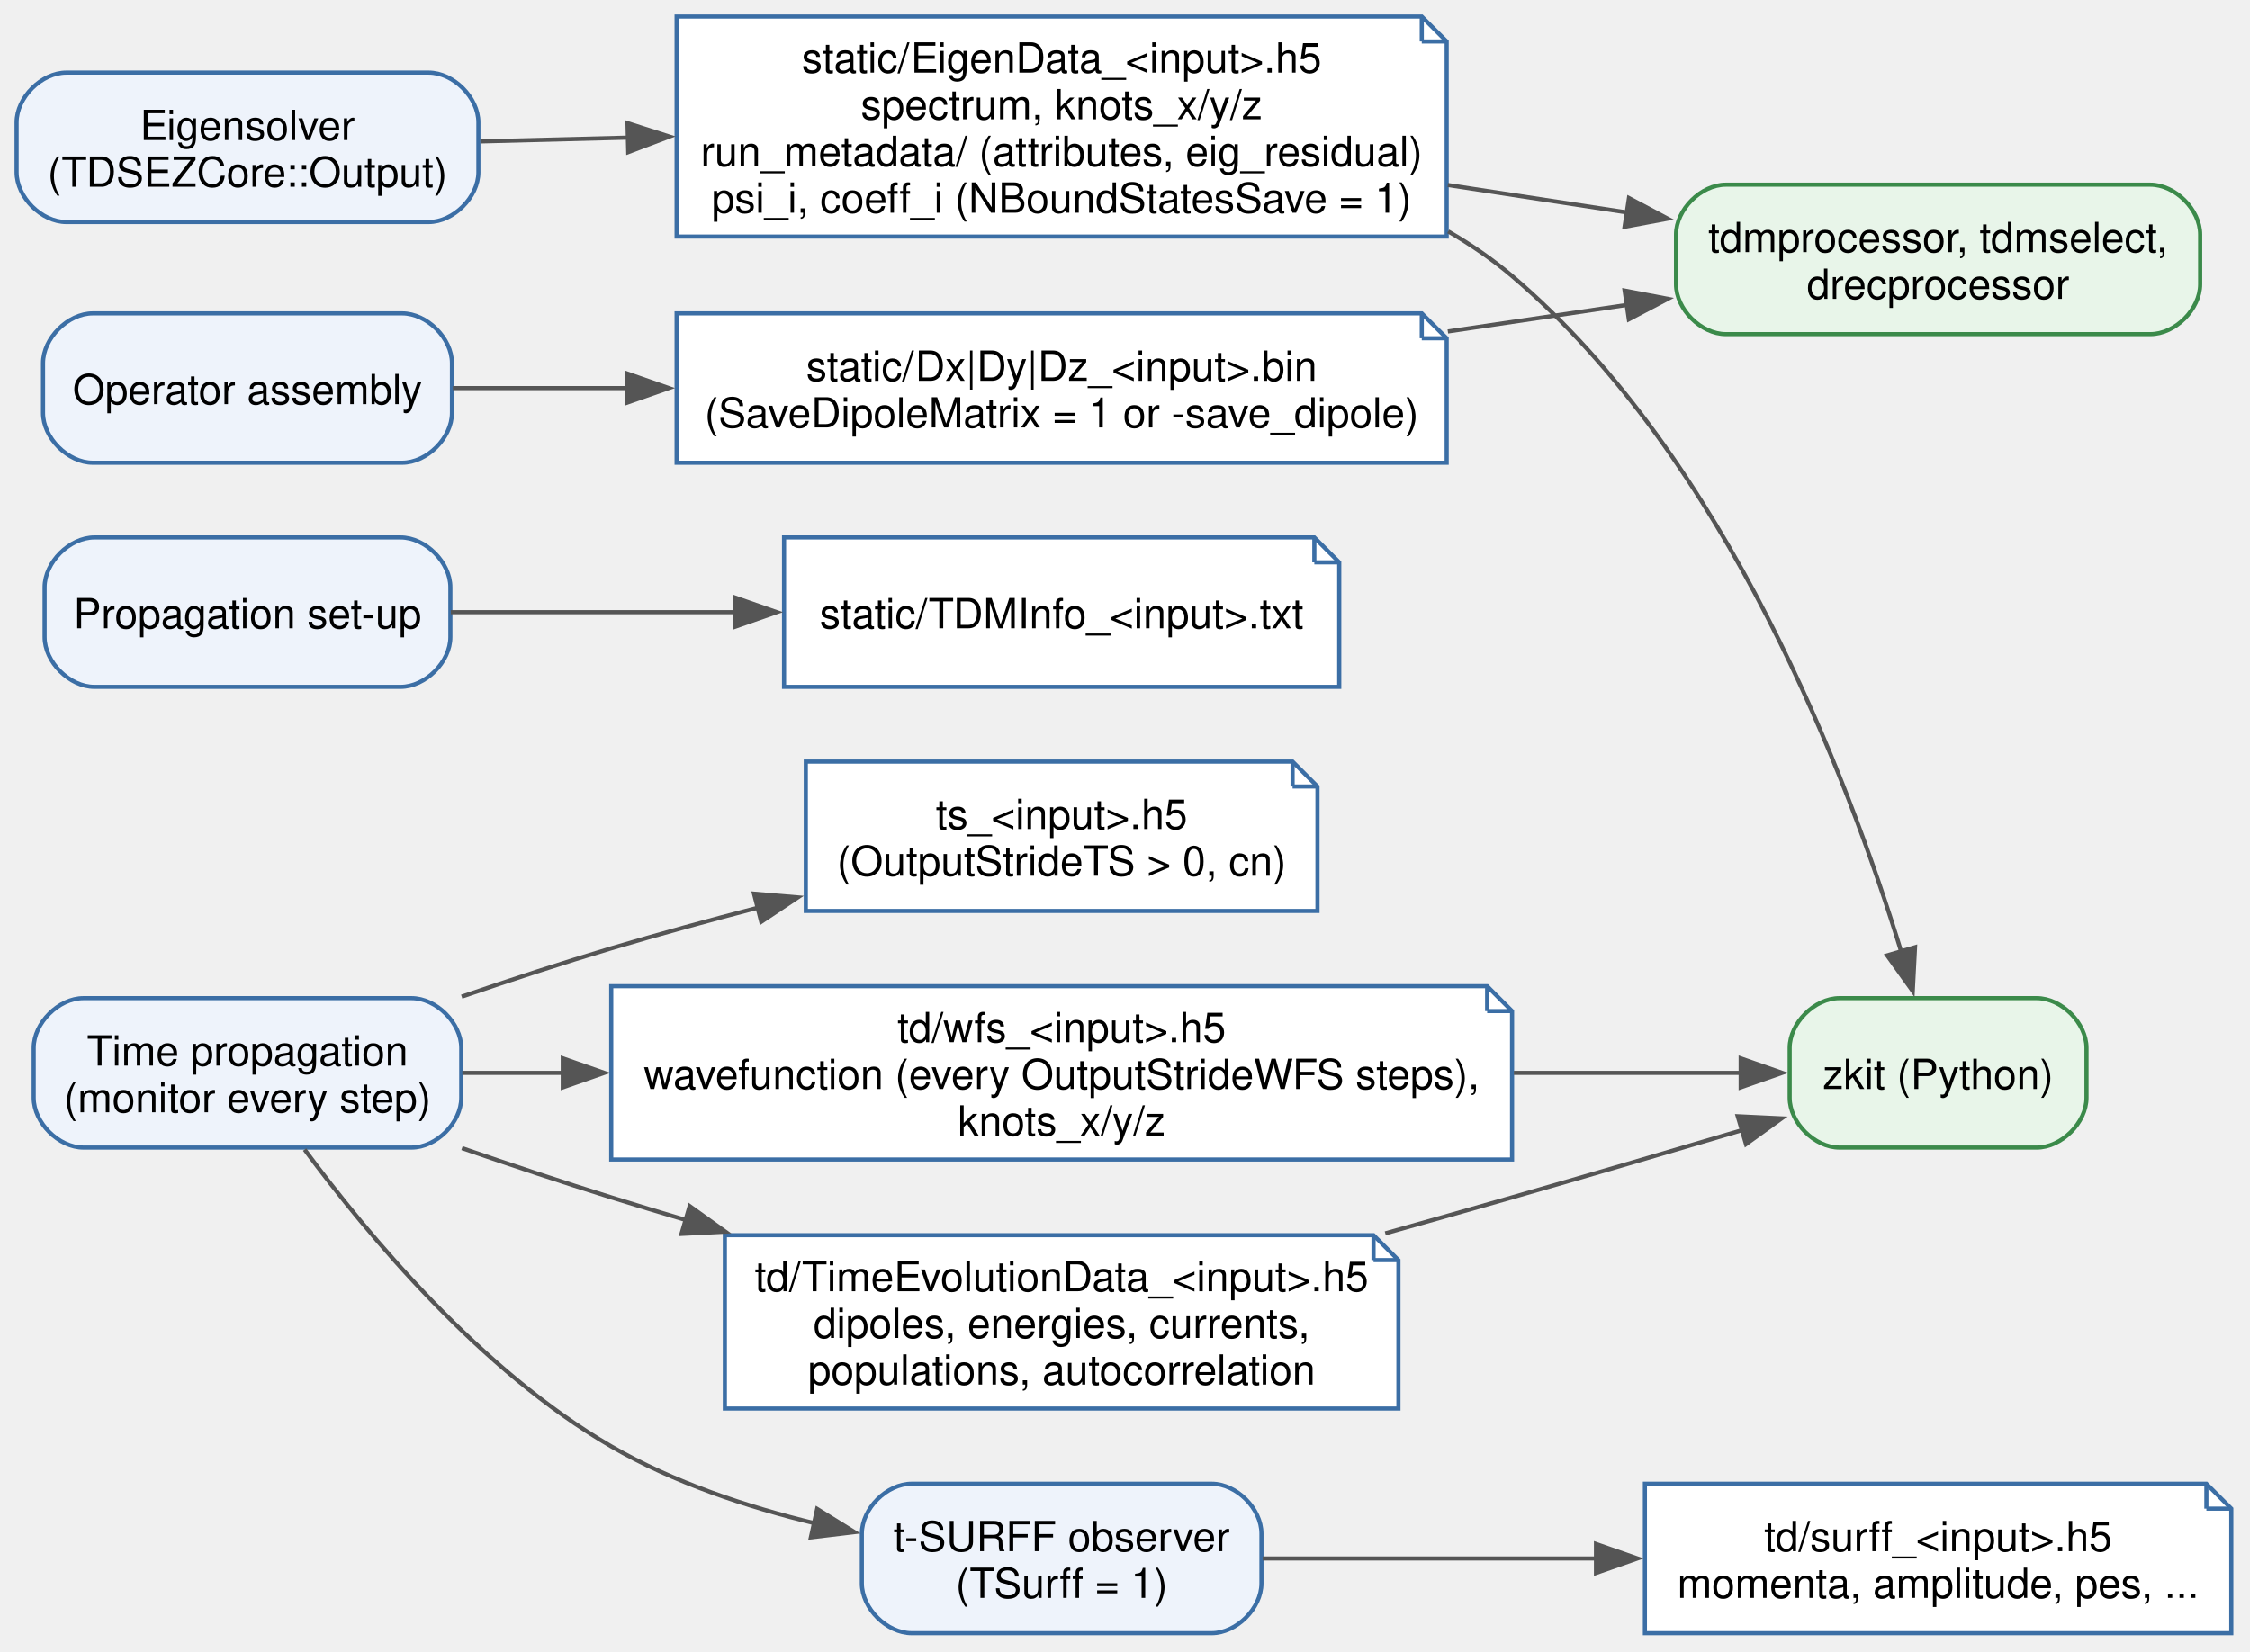
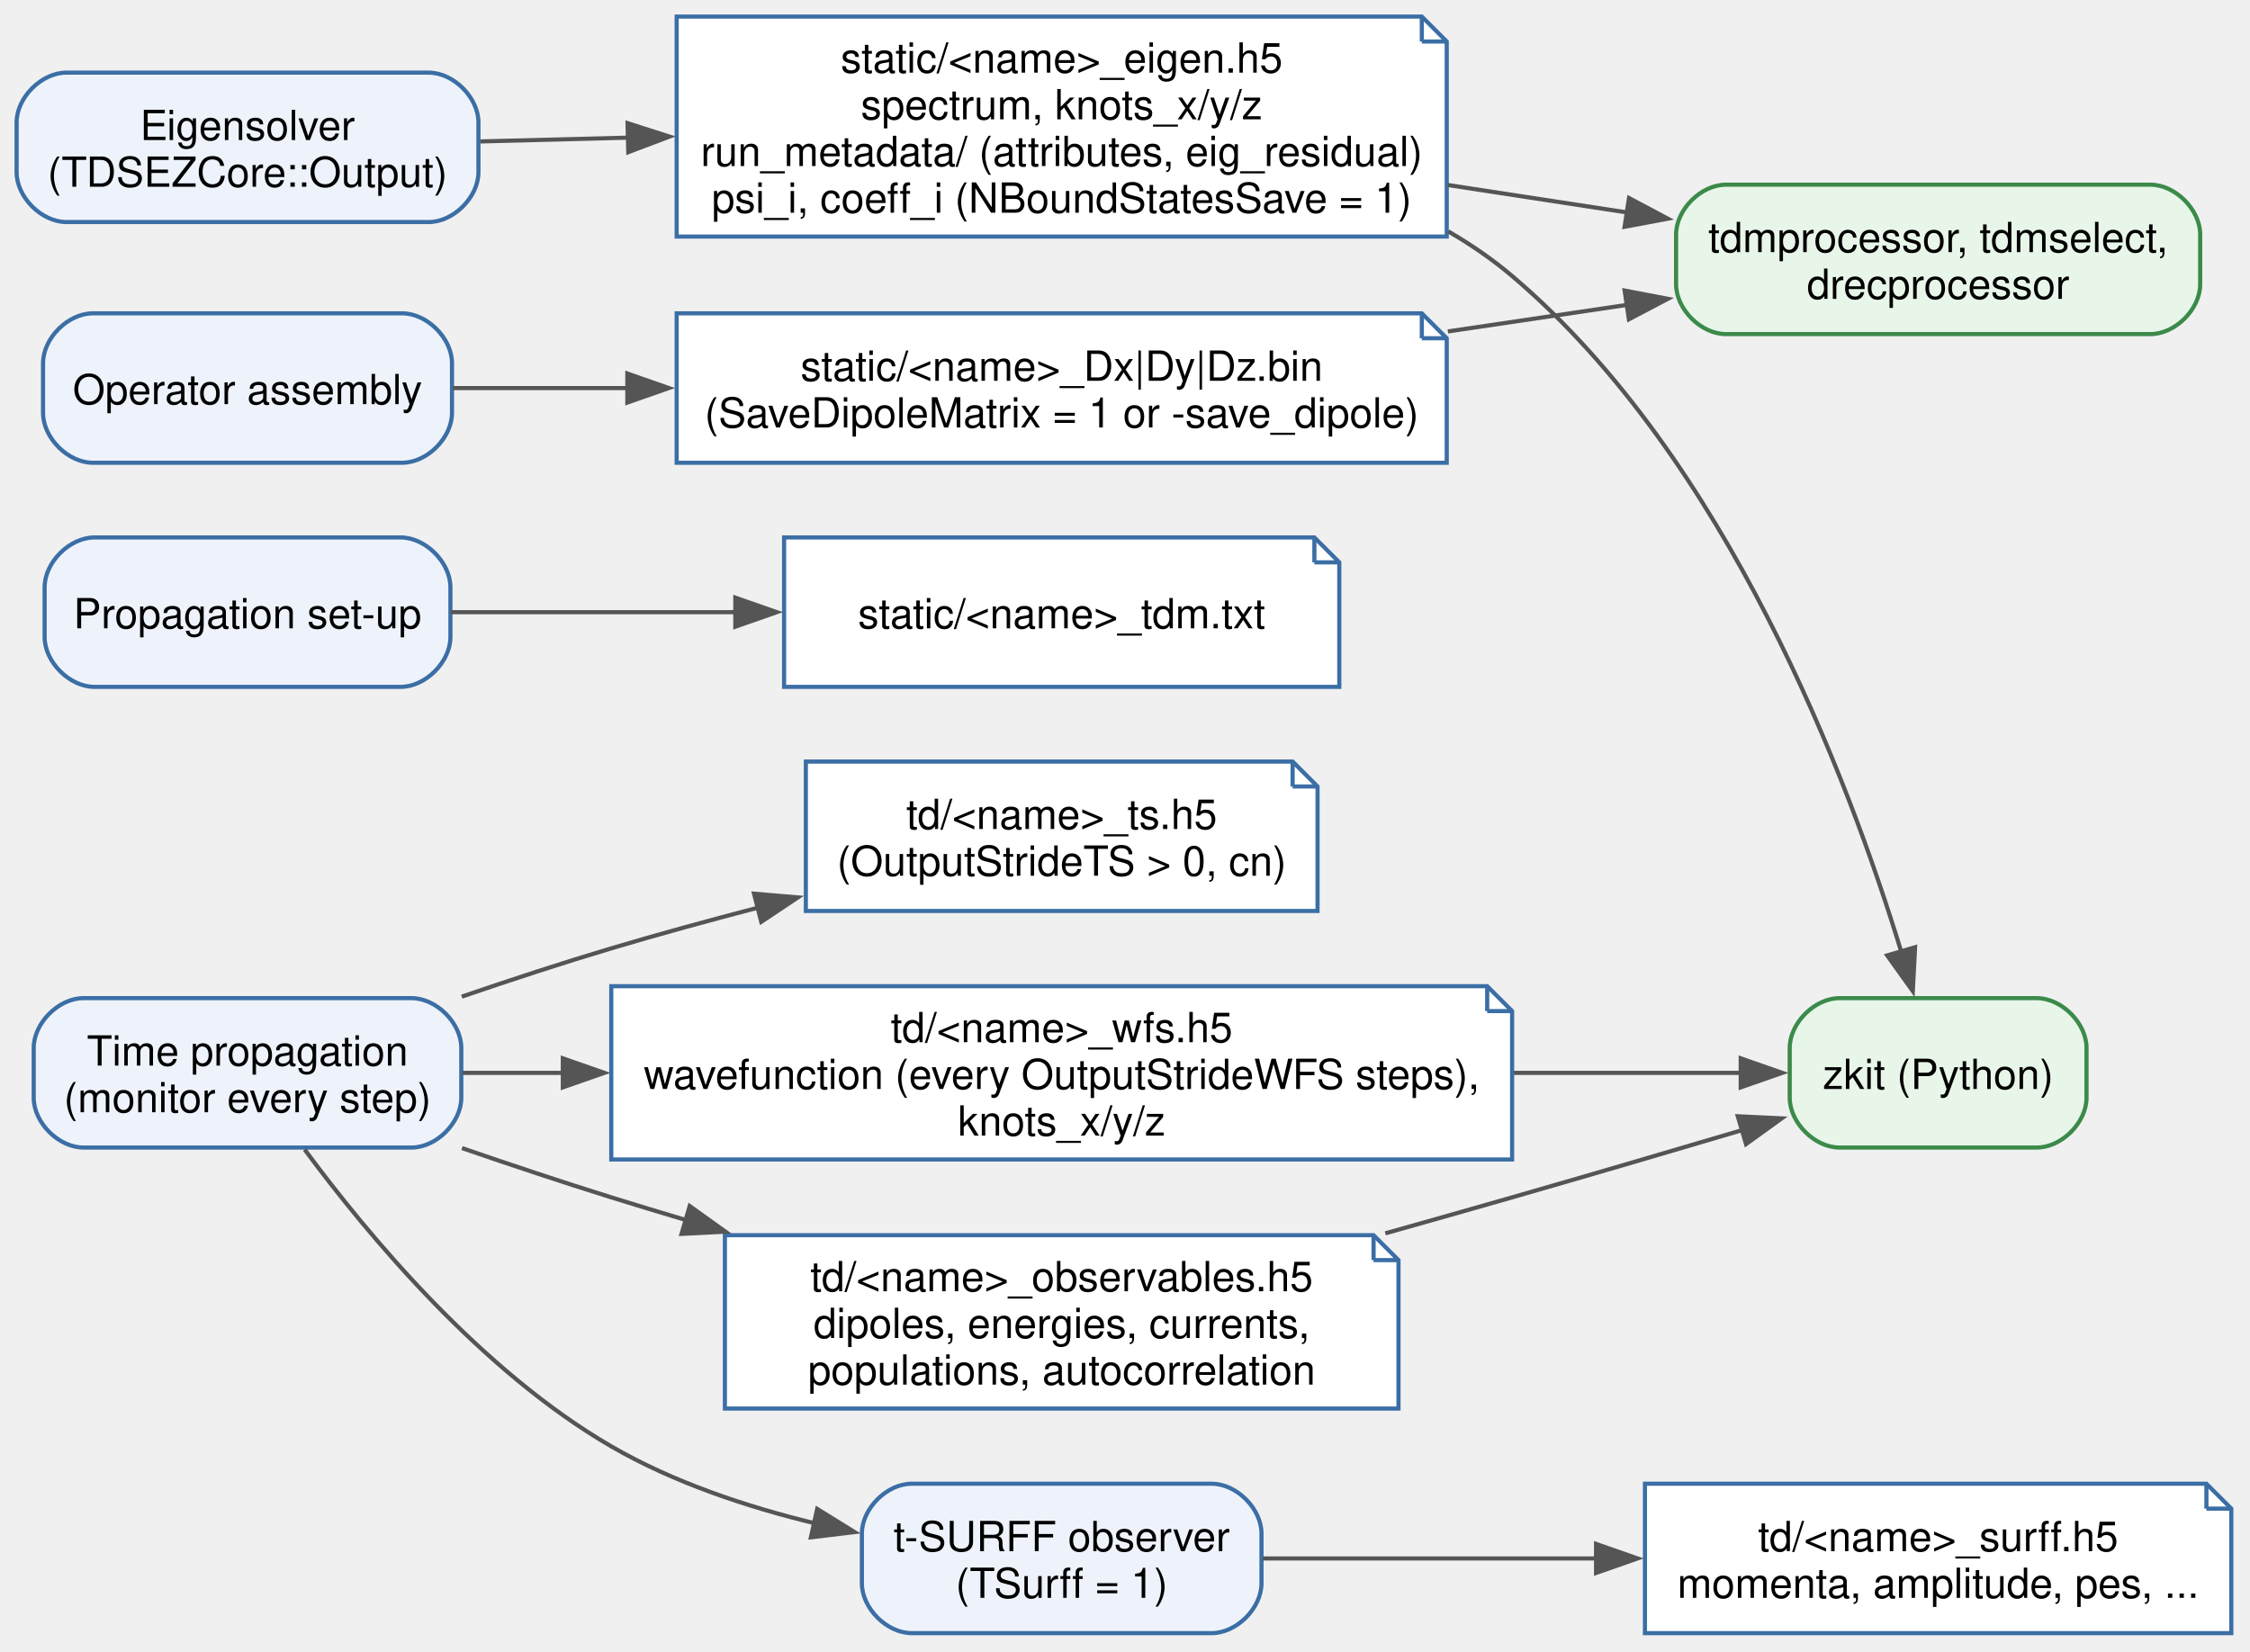
<svg xmlns="http://www.w3.org/2000/svg" width="542pt" height="398pt" viewBox="0.00 0.00 542.00 398.00">
  <g id="graph0" class="graph" transform="scale(1 1) rotate(0) translate(4 393.5)">
    <g id="node1" class="node">
      <path fill="#eef3fb" stroke="#3b6ea5" d="M99.25,-376C99.25,-376 12,-376 12,-376 6,-376 0,-370 0,-364 0,-364 0,-352 0,-352 0,-346 6,-340 12,-340 12,-340 99.25,-340 99.25,-340 105.25,-340 111.25,-346 111.25,-352 111.25,-352 111.25,-364 111.25,-364 111.25,-370 105.25,-376 99.25,-376" />
      <text xml:space="preserve" text-anchor="middle" x="55.62" y="-359.75" font-family="Helvetica,sans-Serif" font-size="10.00">Eigensolver</text>
      <text xml:space="preserve" text-anchor="middle" x="55.62" y="-348.5" font-family="Helvetica,sans-Serif" font-size="10.00">(TDSEZCore::Output)</text>
    </g>
    <g id="node2" class="node">
      <path fill="#eef3fb" stroke="#3b6ea5" d="M92.88,-318C92.88,-318 18.38,-318 18.38,-318 12.37,-318 6.37,-312 6.37,-306 6.37,-306 6.37,-294 6.37,-294 6.37,-288 12.37,-282 18.37,-282 18.37,-282 92.87,-282 92.87,-282 98.88,-282 104.88,-288 104.88,-294 104.88,-294 104.88,-306 104.88,-306 104.88,-312 98.88,-318 92.88,-318" />
      <text xml:space="preserve" text-anchor="middle" x="55.62" y="-296.12" font-family="Helvetica,sans-Serif" font-size="10.00">Operator assembly</text>
    </g>
    <g id="node6" class="node">
      <polygon fill="#ffffff" stroke="#3b6ea5" points="338.5,-389.5 159,-389.5 159,-336.5 344.5,-336.5 344.5,-383.5 338.5,-389.5" />
      <polyline fill="none" stroke="#3b6ea5" points="338.5,-389.5 338.5,-383.5" />
      <polyline fill="none" stroke="#3b6ea5" points="344.5,-383.5 338.5,-383.5" />
-       <text xml:space="preserve" text-anchor="middle" x="251.75" y="-376" font-family="Helvetica,sans-Serif" font-size="10.00">static/EigenData_&lt;input&gt;.h5</text>
+       <text xml:space="preserve" text-anchor="middle" x="251.75" y="-376" font-family="Helvetica,sans-Serif" font-size="10.00">static/&lt;name&gt;_eigen.h5</text>
      <text xml:space="preserve" text-anchor="middle" x="251.75" y="-364.75" font-family="Helvetica,sans-Serif" font-size="10.00">spectrum, knots_x/y/z</text>
      <text xml:space="preserve" text-anchor="middle" x="251.75" y="-353.5" font-family="Helvetica,sans-Serif" font-size="10.00">run_metadata/ (attributes, eig_residual)</text>
      <text xml:space="preserve" text-anchor="middle" x="251.75" y="-342.25" font-family="Helvetica,sans-Serif" font-size="10.00">psi_i, coeff_i (NBoundStatesSave = 1)</text>
    </g>
    <g id="edge4" class="edge">
      <path fill="none" stroke="#555555" d="M111.73,-359.42C122.98,-359.71 135.15,-360.02 147.46,-360.34" />
      <polygon fill="#555555" stroke="#555555" points="147.17,-363.83 157.26,-360.59 147.35,-356.84 147.17,-363.83" />
    </g>
    <g id="node3" class="node">
      <path fill="#eef3fb" stroke="#3b6ea5" d="M92.5,-264C92.5,-264 18.75,-264 18.75,-264 12.75,-264 6.75,-258 6.75,-252 6.75,-252 6.75,-240 6.75,-240 6.75,-234 12.75,-228 18.75,-228 18.75,-228 92.5,-228 92.5,-228 98.5,-228 104.5,-234 104.5,-240 104.5,-240 104.5,-252 104.5,-252 104.5,-258 98.5,-264 92.5,-264" />
      <text xml:space="preserve" text-anchor="middle" x="55.62" y="-242.12" font-family="Helvetica,sans-Serif" font-size="10.00">Propagation set-up</text>
    </g>
    <g id="node7" class="node">
      <polygon fill="#ffffff" stroke="#3b6ea5" points="338.5,-318 159,-318 159,-282 344.5,-282 344.5,-312 338.5,-318" />
      <polyline fill="none" stroke="#3b6ea5" points="338.5,-318 338.5,-312" />
      <polyline fill="none" stroke="#3b6ea5" points="344.5,-312 338.5,-312" />
-       <text xml:space="preserve" text-anchor="middle" x="251.75" y="-301.75" font-family="Helvetica,sans-Serif" font-size="10.00">static/Dx|Dy|Dz_&lt;input&gt;.bin</text>
+       <text xml:space="preserve" text-anchor="middle" x="251.75" y="-301.75" font-family="Helvetica,sans-Serif" font-size="10.00">static/&lt;name&gt;_Dx|Dy|Dz.bin</text>
      <text xml:space="preserve" text-anchor="middle" x="251.75" y="-290.5" font-family="Helvetica,sans-Serif" font-size="10.00">(SaveDipoleMatrix = 1 or -save_dipole)</text>
    </g>
    <g id="edge5" class="edge">
      <path fill="none" stroke="#555555" d="M105.11,-300C118.09,-300 132.62,-300 147.36,-300" />
      <polygon fill="#555555" stroke="#555555" points="147.12,-303.5 157.12,-300 147.12,-296.5 147.12,-303.5" />
    </g>
    <g id="node4" class="node">
      <path fill="#eef3fb" stroke="#3b6ea5" d="M95.12,-153C95.12,-153 16.12,-153 16.12,-153 10.12,-153 4.12,-147 4.12,-141 4.12,-141 4.12,-129 4.12,-129 4.12,-123 10.12,-117 16.12,-117 16.12,-117 95.12,-117 95.12,-117 101.12,-117 107.12,-123 107.12,-129 107.12,-129 107.12,-141 107.12,-141 107.12,-147 101.12,-153 95.12,-153" />
      <text xml:space="preserve" text-anchor="middle" x="55.62" y="-136.75" font-family="Helvetica,sans-Serif" font-size="10.00">Time propagation</text>
      <text xml:space="preserve" text-anchor="middle" x="55.62" y="-125.5" font-family="Helvetica,sans-Serif" font-size="10.00">(monitor every step)</text>
    </g>
    <g id="node8" class="node">
      <polygon fill="#ffffff" stroke="#3b6ea5" points="312.62,-264 184.88,-264 184.88,-228 318.62,-228 318.62,-258 312.62,-264" />
      <polyline fill="none" stroke="#3b6ea5" points="312.62,-264 312.62,-258" />
      <polyline fill="none" stroke="#3b6ea5" points="318.62,-258 312.62,-258" />
-       <text xml:space="preserve" text-anchor="middle" x="251.75" y="-242.12" font-family="Helvetica,sans-Serif" font-size="10.00">static/TDMInfo_&lt;input&gt;.txt</text>
+       <text xml:space="preserve" text-anchor="middle" x="251.75" y="-242.12" font-family="Helvetica,sans-Serif" font-size="10.00">static/&lt;name&gt;_tdm.txt</text>
    </g>
    <g id="edge6" class="edge">
      <path fill="none" stroke="#555555" d="M104.61,-246C125.36,-246 150.16,-246 173.39,-246" />
      <polygon fill="#555555" stroke="#555555" points="173.13,-249.5 183.13,-246 173.13,-242.5 173.13,-249.5" />
    </g>
    <g id="node5" class="node">
      <path fill="#eef3fb" stroke="#3b6ea5" d="M287.88,-36C287.88,-36 215.62,-36 215.62,-36 209.62,-36 203.62,-30 203.62,-24 203.62,-24 203.62,-12 203.62,-12 203.62,-6 209.62,0 215.62,0 215.62,0 287.88,0 287.88,0 293.88,0 299.88,-6 299.88,-12 299.88,-12 299.88,-24 299.88,-24 299.88,-30 293.88,-36 287.88,-36" />
      <text xml:space="preserve" text-anchor="middle" x="251.75" y="-19.75" font-family="Helvetica,sans-Serif" font-size="10.00">t-SURFF observer</text>
      <text xml:space="preserve" text-anchor="middle" x="251.75" y="-8.5" font-family="Helvetica,sans-Serif" font-size="10.00">(TSurff = 1)</text>
    </g>
    <g id="edge10" class="edge">
      <path fill="none" stroke="#555555" d="M69.39,-116.52C84.6,-95.93 111.92,-63.16 143.25,-45 158.2,-36.33 175.9,-30.42 192.57,-26.4" />
      <polygon fill="#555555" stroke="#555555" points="192.85,-29.93 201.86,-24.35 191.34,-23.09 192.85,-29.93" />
    </g>
    <g id="node9" class="node">
      <polygon fill="#ffffff" stroke="#3b6ea5" points="326.88,-95.88 170.62,-95.88 170.62,-54.12 332.88,-54.12 332.88,-89.88 326.88,-95.88" />
      <polyline fill="none" stroke="#3b6ea5" points="326.88,-95.88 326.88,-89.88" />
      <polyline fill="none" stroke="#3b6ea5" points="332.88,-89.88 326.88,-89.88" />
-       <text xml:space="preserve" text-anchor="middle" x="251.75" y="-82.38" font-family="Helvetica,sans-Serif" font-size="10.00">td/TimeEvolutionData_&lt;input&gt;.h5</text>
+       <text xml:space="preserve" text-anchor="middle" x="251.75" y="-82.38" font-family="Helvetica,sans-Serif" font-size="10.00">td/&lt;name&gt;_observables.h5</text>
      <text xml:space="preserve" text-anchor="middle" x="251.75" y="-71.12" font-family="Helvetica,sans-Serif" font-size="10.00">dipoles, energies, currents,</text>
      <text xml:space="preserve" text-anchor="middle" x="251.75" y="-59.88" font-family="Helvetica,sans-Serif" font-size="10.00">populations, autocorrelation</text>
    </g>
    <g id="edge7" class="edge">
      <path fill="none" stroke="#555555" d="M107.3,-116.87C119.05,-112.82 131.55,-108.65 143.25,-105 149.09,-103.18 155.12,-101.35 161.21,-99.54" />
      <polygon fill="#555555" stroke="#555555" points="162.14,-102.91 170.75,-96.74 160.17,-96.2 162.14,-102.91" />
    </g>
    <g id="node10" class="node">
      <polygon fill="#ffffff" stroke="#3b6ea5" points="354.25,-155.88 143.25,-155.88 143.25,-114.12 360.25,-114.12 360.25,-149.88 354.25,-155.88" />
      <polyline fill="none" stroke="#3b6ea5" points="354.25,-155.88 354.25,-149.88" />
      <polyline fill="none" stroke="#3b6ea5" points="360.25,-149.88 354.25,-149.88" />
-       <text xml:space="preserve" text-anchor="middle" x="251.75" y="-142.38" font-family="Helvetica,sans-Serif" font-size="10.00">td/wfs_&lt;input&gt;.h5</text>
+       <text xml:space="preserve" text-anchor="middle" x="251.75" y="-142.38" font-family="Helvetica,sans-Serif" font-size="10.00">td/&lt;name&gt;_wfs.h5</text>
      <text xml:space="preserve" text-anchor="middle" x="251.75" y="-131.12" font-family="Helvetica,sans-Serif" font-size="10.00">wavefunction (every OutputStrideWFS steps),</text>
      <text xml:space="preserve" text-anchor="middle" x="251.75" y="-119.88" font-family="Helvetica,sans-Serif" font-size="10.00">knots_x/y/z</text>
    </g>
    <g id="edge8" class="edge">
      <path fill="none" stroke="#555555" d="M107.38,-135C115.11,-135 123.35,-135 131.83,-135" />
      <polygon fill="#555555" stroke="#555555" points="131.58,-138.5 141.58,-135 131.58,-131.5 131.58,-138.5" />
    </g>
    <g id="node11" class="node">
      <polygon fill="#ffffff" stroke="#3b6ea5" points="307.38,-210 190.12,-210 190.12,-174 313.38,-174 313.38,-204 307.38,-210" />
      <polyline fill="none" stroke="#3b6ea5" points="307.38,-210 307.38,-204" />
      <polyline fill="none" stroke="#3b6ea5" points="313.38,-204 307.38,-204" />
-       <text xml:space="preserve" text-anchor="middle" x="251.75" y="-193.75" font-family="Helvetica,sans-Serif" font-size="10.00">ts_&lt;input&gt;.h5</text>
+       <text xml:space="preserve" text-anchor="middle" x="251.75" y="-193.75" font-family="Helvetica,sans-Serif" font-size="10.00">td/&lt;name&gt;_ts.h5</text>
      <text xml:space="preserve" text-anchor="middle" x="251.75" y="-182.5" font-family="Helvetica,sans-Serif" font-size="10.00">(OutputStrideTS &gt; 0, cn)</text>
    </g>
    <g id="edge9" class="edge">
      <path fill="none" stroke="#555555" d="M107.23,-153.36C118.99,-157.39 131.51,-161.5 143.25,-165 154.69,-168.41 166.89,-171.75 178.82,-174.86" />
      <polygon fill="#555555" stroke="#555555" points="177.64,-178.17 188.2,-177.27 179.38,-171.39 177.64,-178.17" />
    </g>
    <g id="node12" class="node">
      <polygon fill="#ffffff" stroke="#3b6ea5" points="527.5,-36 392.25,-36 392.25,0 533.5,0 533.5,-30 527.5,-36" />
      <polyline fill="none" stroke="#3b6ea5" points="527.5,-36 527.5,-30" />
      <polyline fill="none" stroke="#3b6ea5" points="533.5,-30 527.5,-30" />
-       <text xml:space="preserve" text-anchor="middle" x="462.88" y="-19.75" font-family="Helvetica,sans-Serif" font-size="10.00">td/surff_&lt;input&gt;.h5</text>
+       <text xml:space="preserve" text-anchor="middle" x="462.88" y="-19.75" font-family="Helvetica,sans-Serif" font-size="10.00">td/&lt;name&gt;_surff.h5</text>
      <text xml:space="preserve" text-anchor="middle" x="462.88" y="-8.5" font-family="Helvetica,sans-Serif" font-size="10.00">momenta, amplitude, pes, ...</text>
    </g>
    <g id="edge11" class="edge">
      <path fill="none" stroke="#555555" d="M300.2,-18C323.93,-18 353.31,-18 380.5,-18" />
      <polygon fill="#555555" stroke="#555555" points="380.47,-21.5 390.47,-18 380.47,-14.5 380.47,-21.5" />
    </g>
    <g id="node13" class="node">
      <path fill="#e8f5e9" stroke="#3b8a4a" d="M514,-349C514,-349 411.75,-349 411.75,-349 405.75,-349 399.75,-343 399.75,-337 399.75,-337 399.75,-325 399.75,-325 399.75,-319 405.75,-313 411.75,-313 411.75,-313 514,-313 514,-313 520,-313 526,-319 526,-325 526,-325 526,-337 526,-337 526,-343 520,-349 514,-349" />
      <text xml:space="preserve" text-anchor="middle" x="462.88" y="-332.75" font-family="Helvetica,sans-Serif" font-size="10.00">tdmprocessor, tdmselect,</text>
      <text xml:space="preserve" text-anchor="middle" x="462.88" y="-321.5" font-family="Helvetica,sans-Serif" font-size="10.00">drecprocessor</text>
    </g>
    <g id="edge12" class="edge">
      <path fill="none" stroke="#555555" d="M344.78,-348.92C359.31,-346.69 374.16,-344.42 388.2,-342.27" />
      <polygon fill="#555555" stroke="#555555" points="388.41,-345.78 397.76,-340.81 387.35,-338.86 388.41,-345.78" />
    </g>
    <g id="node14" class="node">
      <path fill="#e8f5e9" stroke="#3b8a4a" d="M486.62,-153C486.62,-153 439.12,-153 439.12,-153 433.12,-153 427.12,-147 427.12,-141 427.12,-141 427.12,-129 427.12,-129 427.12,-123 433.12,-117 439.12,-117 439.12,-117 486.62,-117 486.62,-117 492.62,-117 498.62,-123 498.62,-129 498.62,-129 498.62,-141 498.62,-141 498.62,-147 492.62,-153 486.62,-153" />
      <text xml:space="preserve" text-anchor="middle" x="462.88" y="-131.12" font-family="Helvetica,sans-Serif" font-size="10.00">zkit (Python)</text>
    </g>
    <g id="edge14" class="edge">
      <path fill="none" stroke="#555555" d="M344.86,-337.75C350.33,-334.58 355.52,-331.01 360.25,-327 412.04,-283.06 441.25,-205.94 454.03,-164.06" />
      <polygon fill="#555555" stroke="#555555" points="457.32,-165.27 456.77,-154.69 450.6,-163.3 457.32,-165.27" />
    </g>
    <g id="edge13" class="edge">
      <path fill="none" stroke="#555555" d="M344.78,-313.64C359.31,-315.8 374.16,-318 388.2,-320.08" />
      <polygon fill="#555555" stroke="#555555" points="387.36,-323.49 397.76,-321.5 388.38,-316.57 387.36,-323.49" />
    </g>
    <g id="edge15" class="edge">
      <path fill="none" stroke="#555555" d="M329.71,-96.33C339.99,-99.22 350.38,-102.17 360.25,-105 378.38,-110.21 398.29,-116.05 415.65,-121.2" />
      <polygon fill="#555555" stroke="#555555" points="414.61,-124.54 425.19,-124.03 416.6,-117.83 414.61,-124.54" />
    </g>
    <g id="edge16" class="edge">
      <path fill="none" stroke="#555555" d="M360.68,-135C379.97,-135 399.1,-135 415.46,-135" />
      <polygon fill="#555555" stroke="#555555" points="415.32,-138.5 425.32,-135 415.32,-131.5 415.32,-138.5" />
    </g>
  </g>
</svg>
